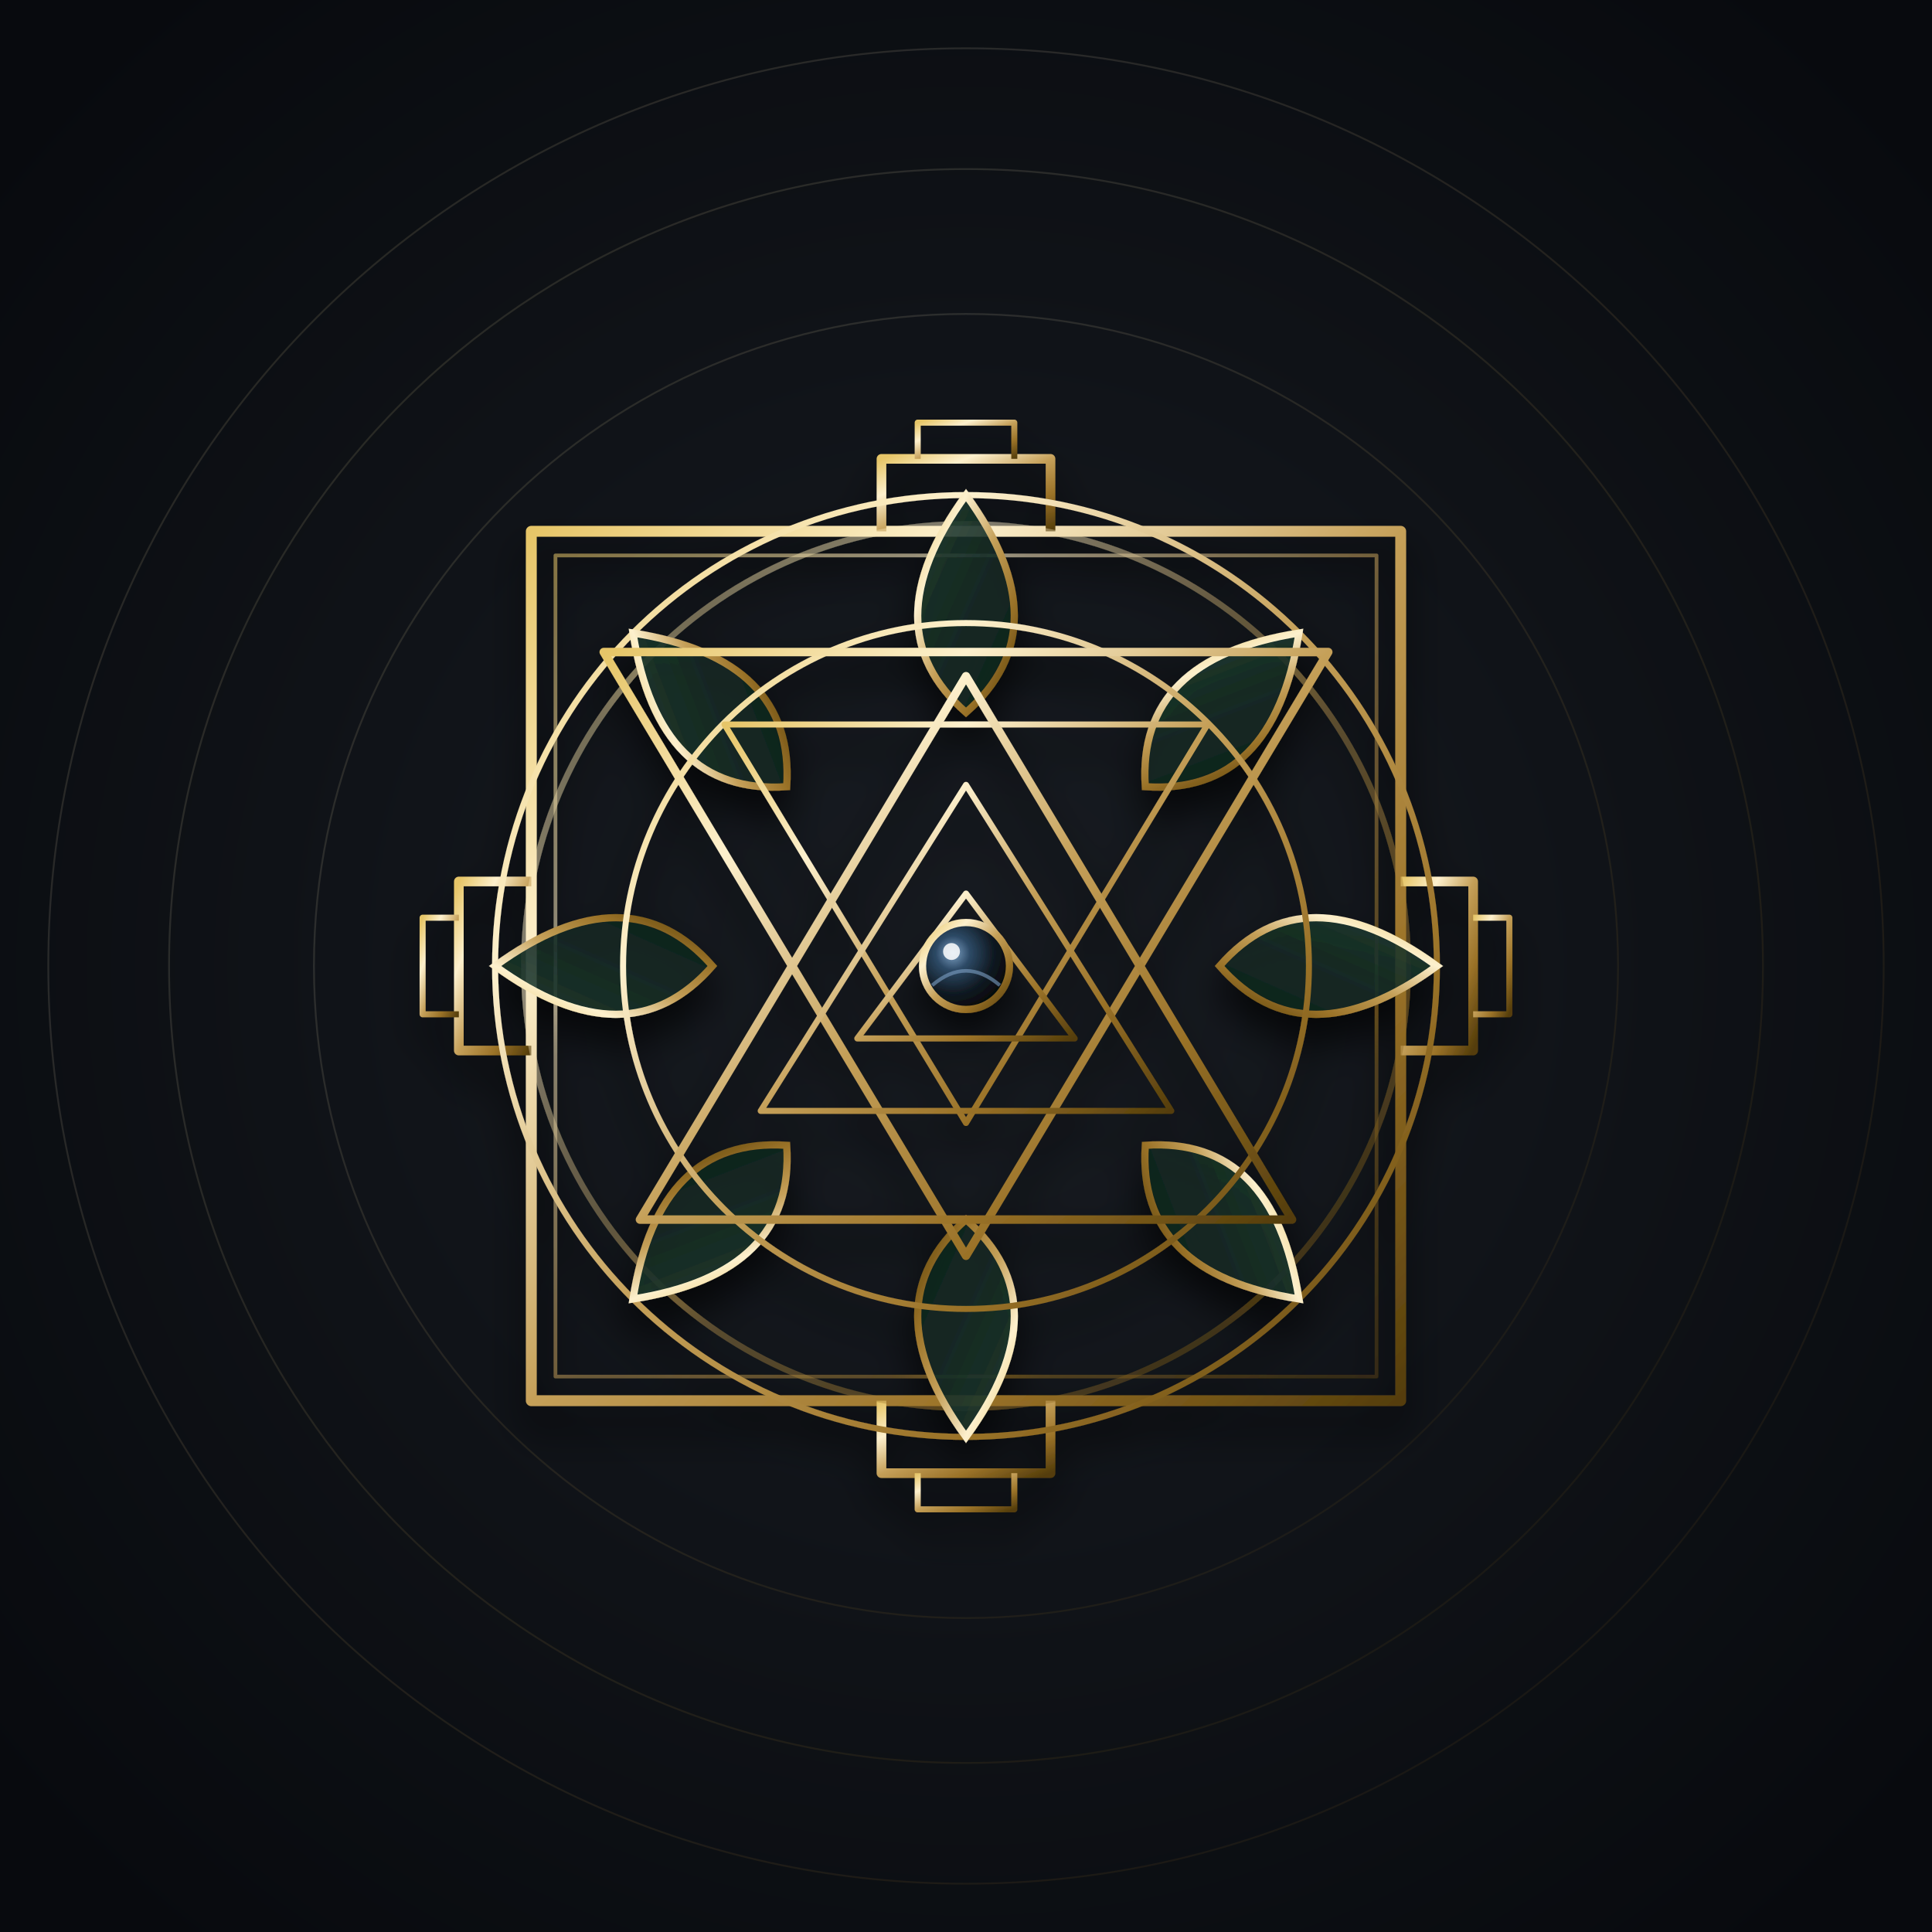
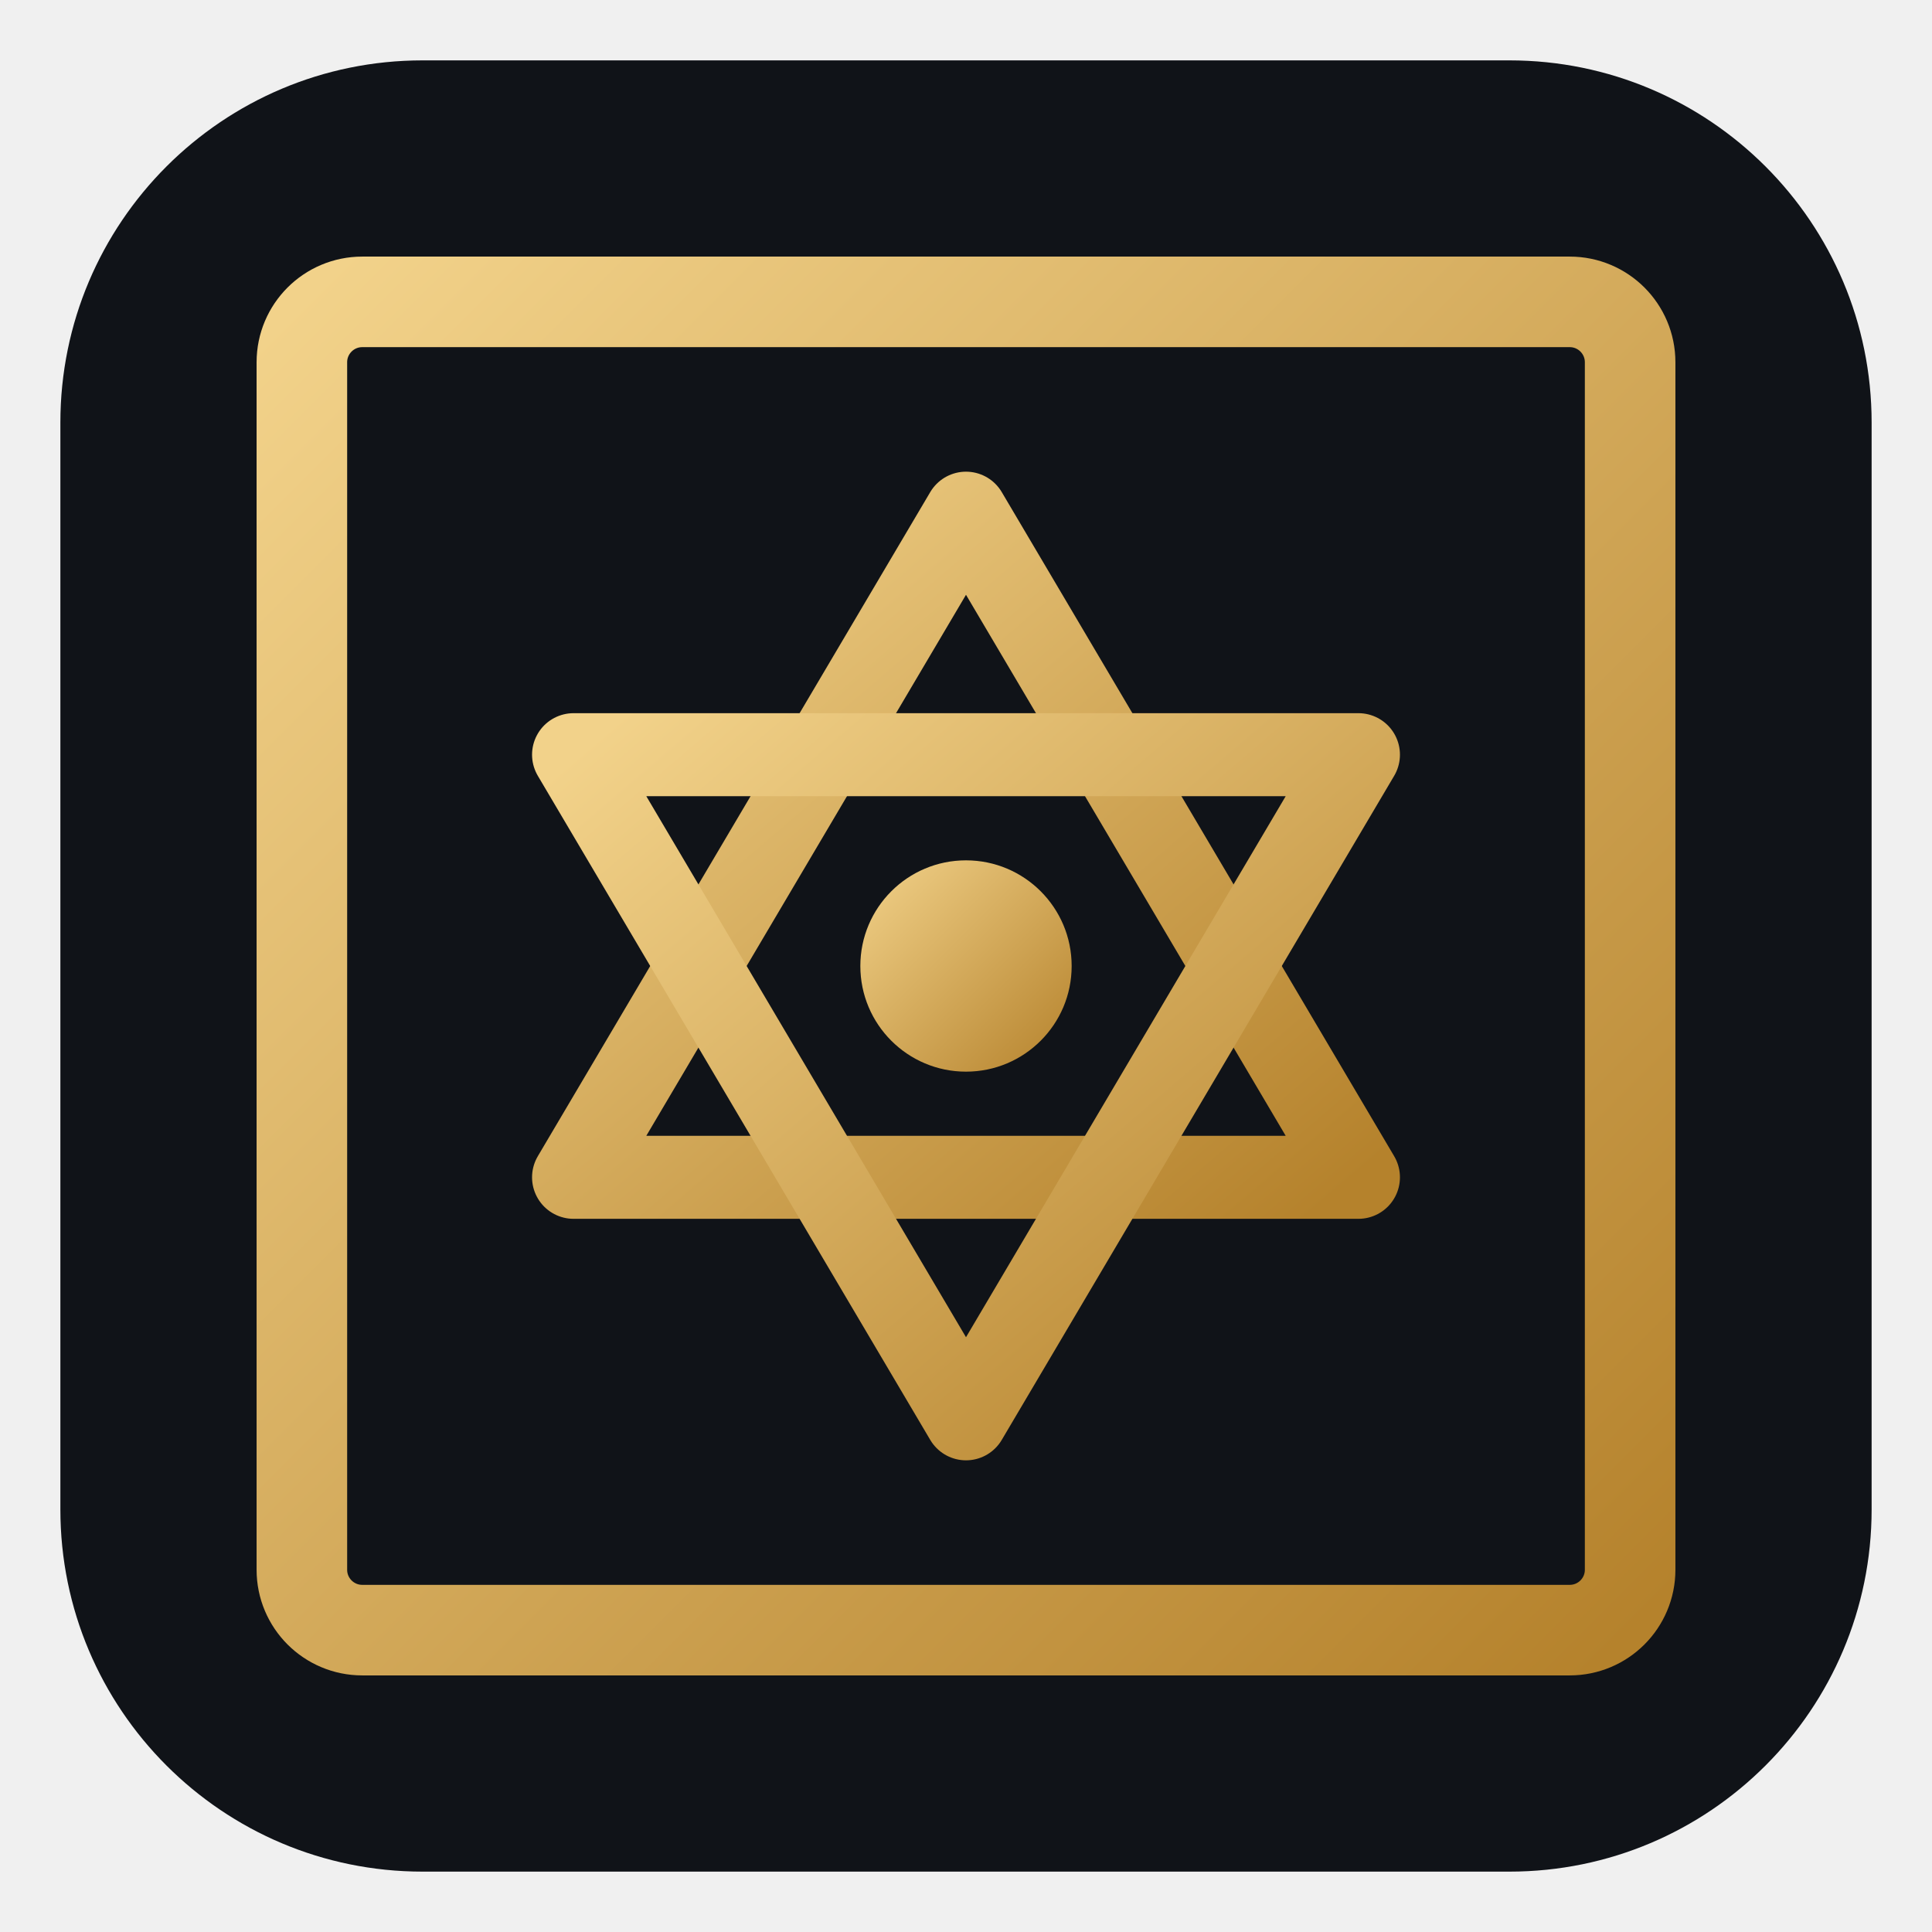
- <svg xmlns="http://www.w3.org/2000/svg" viewBox="0 0 800 800" width="100%" height="100%">
+ <svg xmlns="http://www.w3.org/2000/svg" viewBox="0 0 64 64" width="100%" height="100%">
  <defs>
    <linearGradient id="gold" x1="0%" y1="0%" x2="100%" y2="100%">
-       <stop offset="0%" stop-color="#E6C567" />
-       <stop offset="25%" stop-color="#FDF0CD" />
-       <stop offset="50%" stop-color="#C5A059" />
-       <stop offset="75%" stop-color="#9A7228" />
-       <stop offset="100%" stop-color="#543D0B" />
+       <stop offset="0%" stop-color="#F2D28A" />
+       <stop offset="100%" stop-color="#B5822C" />
    </linearGradient>
-     <radialGradient id="slate-bg" cx="50%" cy="50%" r="65%">
-       <stop offset="0%" stop-color="#181C22" />
-       <stop offset="100%" stop-color="#080A0E" />
-     </radialGradient>
-     <linearGradient id="patina" x1="0%" y1="0%" x2="100%" y2="100%">
-       <stop offset="0%" stop-color="#1F3D33" stop-opacity="0.85" />
-       <stop offset="100%" stop-color="#0D1E19" stop-opacity="0.95" />
-     </linearGradient>
-     <radialGradient id="gem-sphere" cx="35%" cy="35%" r="65%">
-       <stop offset="0%" stop-color="#7EA1C4" />
-       <stop offset="30%" stop-color="#2D4A66" />
-       <stop offset="70%" stop-color="#111B24" />
-       <stop offset="100%" stop-color="#06090D" />
-     </radialGradient>
-     <filter id="shadow" x="-30%" y="-30%" width="160%" height="160%">
-       <feDropShadow dx="0" dy="10" stdDeviation="8" flood-color="#000" flood-opacity="0.75" />
-     </filter>
  </defs>
-   <rect width="800" height="800" fill="url(#slate-bg)" />
-   <g fill="none" stroke="url(#gold)" stroke-width="0.75" stroke-opacity="0.12">
-     <circle cx="400" cy="400" r="380" />
-     <circle cx="400" cy="400" r="330" />
-     <circle cx="400" cy="400" r="270" />
+   <rect x="2" y="2" width="60" height="60" rx="12" fill="#101318" />
+   <rect x="10" y="10" width="44" height="44" rx="2" fill="none" stroke="url(#gold)" stroke-width="3" />
+   <g fill="none" stroke="url(#gold)" stroke-width="2.75" stroke-linejoin="round">
+     <polygon points="32,17 19,39 45,39" />
+     <polygon points="32,47 19,25 45,25" />
  </g>
-   <g filter="url(#shadow)">
-     <g fill="none" stroke="url(#gold)" stroke-linejoin="round">
-       <rect x="220" y="220" width="360" height="360" stroke-width="4.5" />
-       <rect x="230" y="230" width="340" height="340" stroke-width="1.5" stroke-opacity="0.5" />
-       <path d="M 365,220 L 365,190 L 435,190 L 435,220" stroke-width="4" />
-       <path d="M 380,190 L 380,175 L 420,175 L 420,190" stroke-width="2.5" />
-       <path d="M 365,580 L 365,610 L 435,610 L 435,580" stroke-width="4" />
-       <path d="M 380,610 L 380,625 L 420,625 L 420,610" stroke-width="2.5" />
-       <path d="M 220,365 L 190,365 L 190,435 L 220,435" stroke-width="4" />
-       <path d="M 190,380 L 175,380 L 175,420 L 190,420" stroke-width="2.5" />
-       <path d="M 580,365 L 610,365 L 610,435 L 580,435" stroke-width="4" />
-       <path d="M 610,380 L 625,380 L 625,420 L 610,420" stroke-width="2.5" />
-     </g>
-     <g fill="none" stroke="url(#gold)" stroke-width="2.5">
-       <circle cx="400" cy="400" r="195" />
-       <circle cx="400" cy="400" r="183" stroke-opacity="0.4" />
-     </g>
-     <g fill="url(#patina)" stroke="url(#gold)" stroke-width="3">
-       <path d="M 400,205 Q 440,260 400,295 Q 360,260 400,205 Z" transform="rotate(0, 400, 400)" />
-       <path d="M 400,205 Q 440,260 400,295 Q 360,260 400,205 Z" transform="rotate(45, 400, 400)" />
-       <path d="M 400,205 Q 440,260 400,295 Q 360,260 400,205 Z" transform="rotate(90, 400, 400)" />
-       <path d="M 400,205 Q 440,260 400,295 Q 360,260 400,205 Z" transform="rotate(135, 400, 400)" />
-       <path d="M 400,205 Q 440,260 400,295 Q 360,260 400,205 Z" transform="rotate(180, 400, 400)" />
-       <path d="M 400,205 Q 440,260 400,295 Q 360,260 400,205 Z" transform="rotate(225, 400, 400)" />
-       <path d="M 400,205 Q 440,260 400,295 Q 360,260 400,205 Z" transform="rotate(270, 400, 400)" />
-       <path d="M 400,205 Q 440,260 400,295 Q 360,260 400,205 Z" transform="rotate(315, 400, 400)" />
-     </g>
-     <g fill="none" stroke="url(#gold)" stroke-width="2.5">
-       <circle cx="400" cy="400" r="142" />
-     </g>
-     <g fill="none" stroke="url(#gold)" stroke-width="3" stroke-linejoin="round">
-       <polygon points="400,520 250,270 550,270" stroke-width="3.5" />
-       <polygon points="400,465 300,300 500,300" stroke-width="2.5" />
-       <polygon points="400,280 265,505 535,505" stroke-width="3.5" />
-       <polygon points="400,325 315,460 485,460" stroke-width="2.5" />
-       <polygon points="400,370 355,430 445,430" stroke-width="2.5" />
-     </g>
-     <g>
-       <circle cx="400" cy="400" r="18" fill="url(#gem-sphere)" stroke="url(#gold)" stroke-width="3" />
-       <path d="M 386,408 Q 400,396 414,408" fill="none" stroke="#7EA1C4" stroke-width="1.5" stroke-opacity="0.6" />
-       <circle cx="394" cy="394" r="3.5" fill="#FFF" opacity="0.85" />
-     </g>
-   </g>
+   <circle cx="32" cy="32" r="3.5" fill="url(#gold)" />
</svg>
